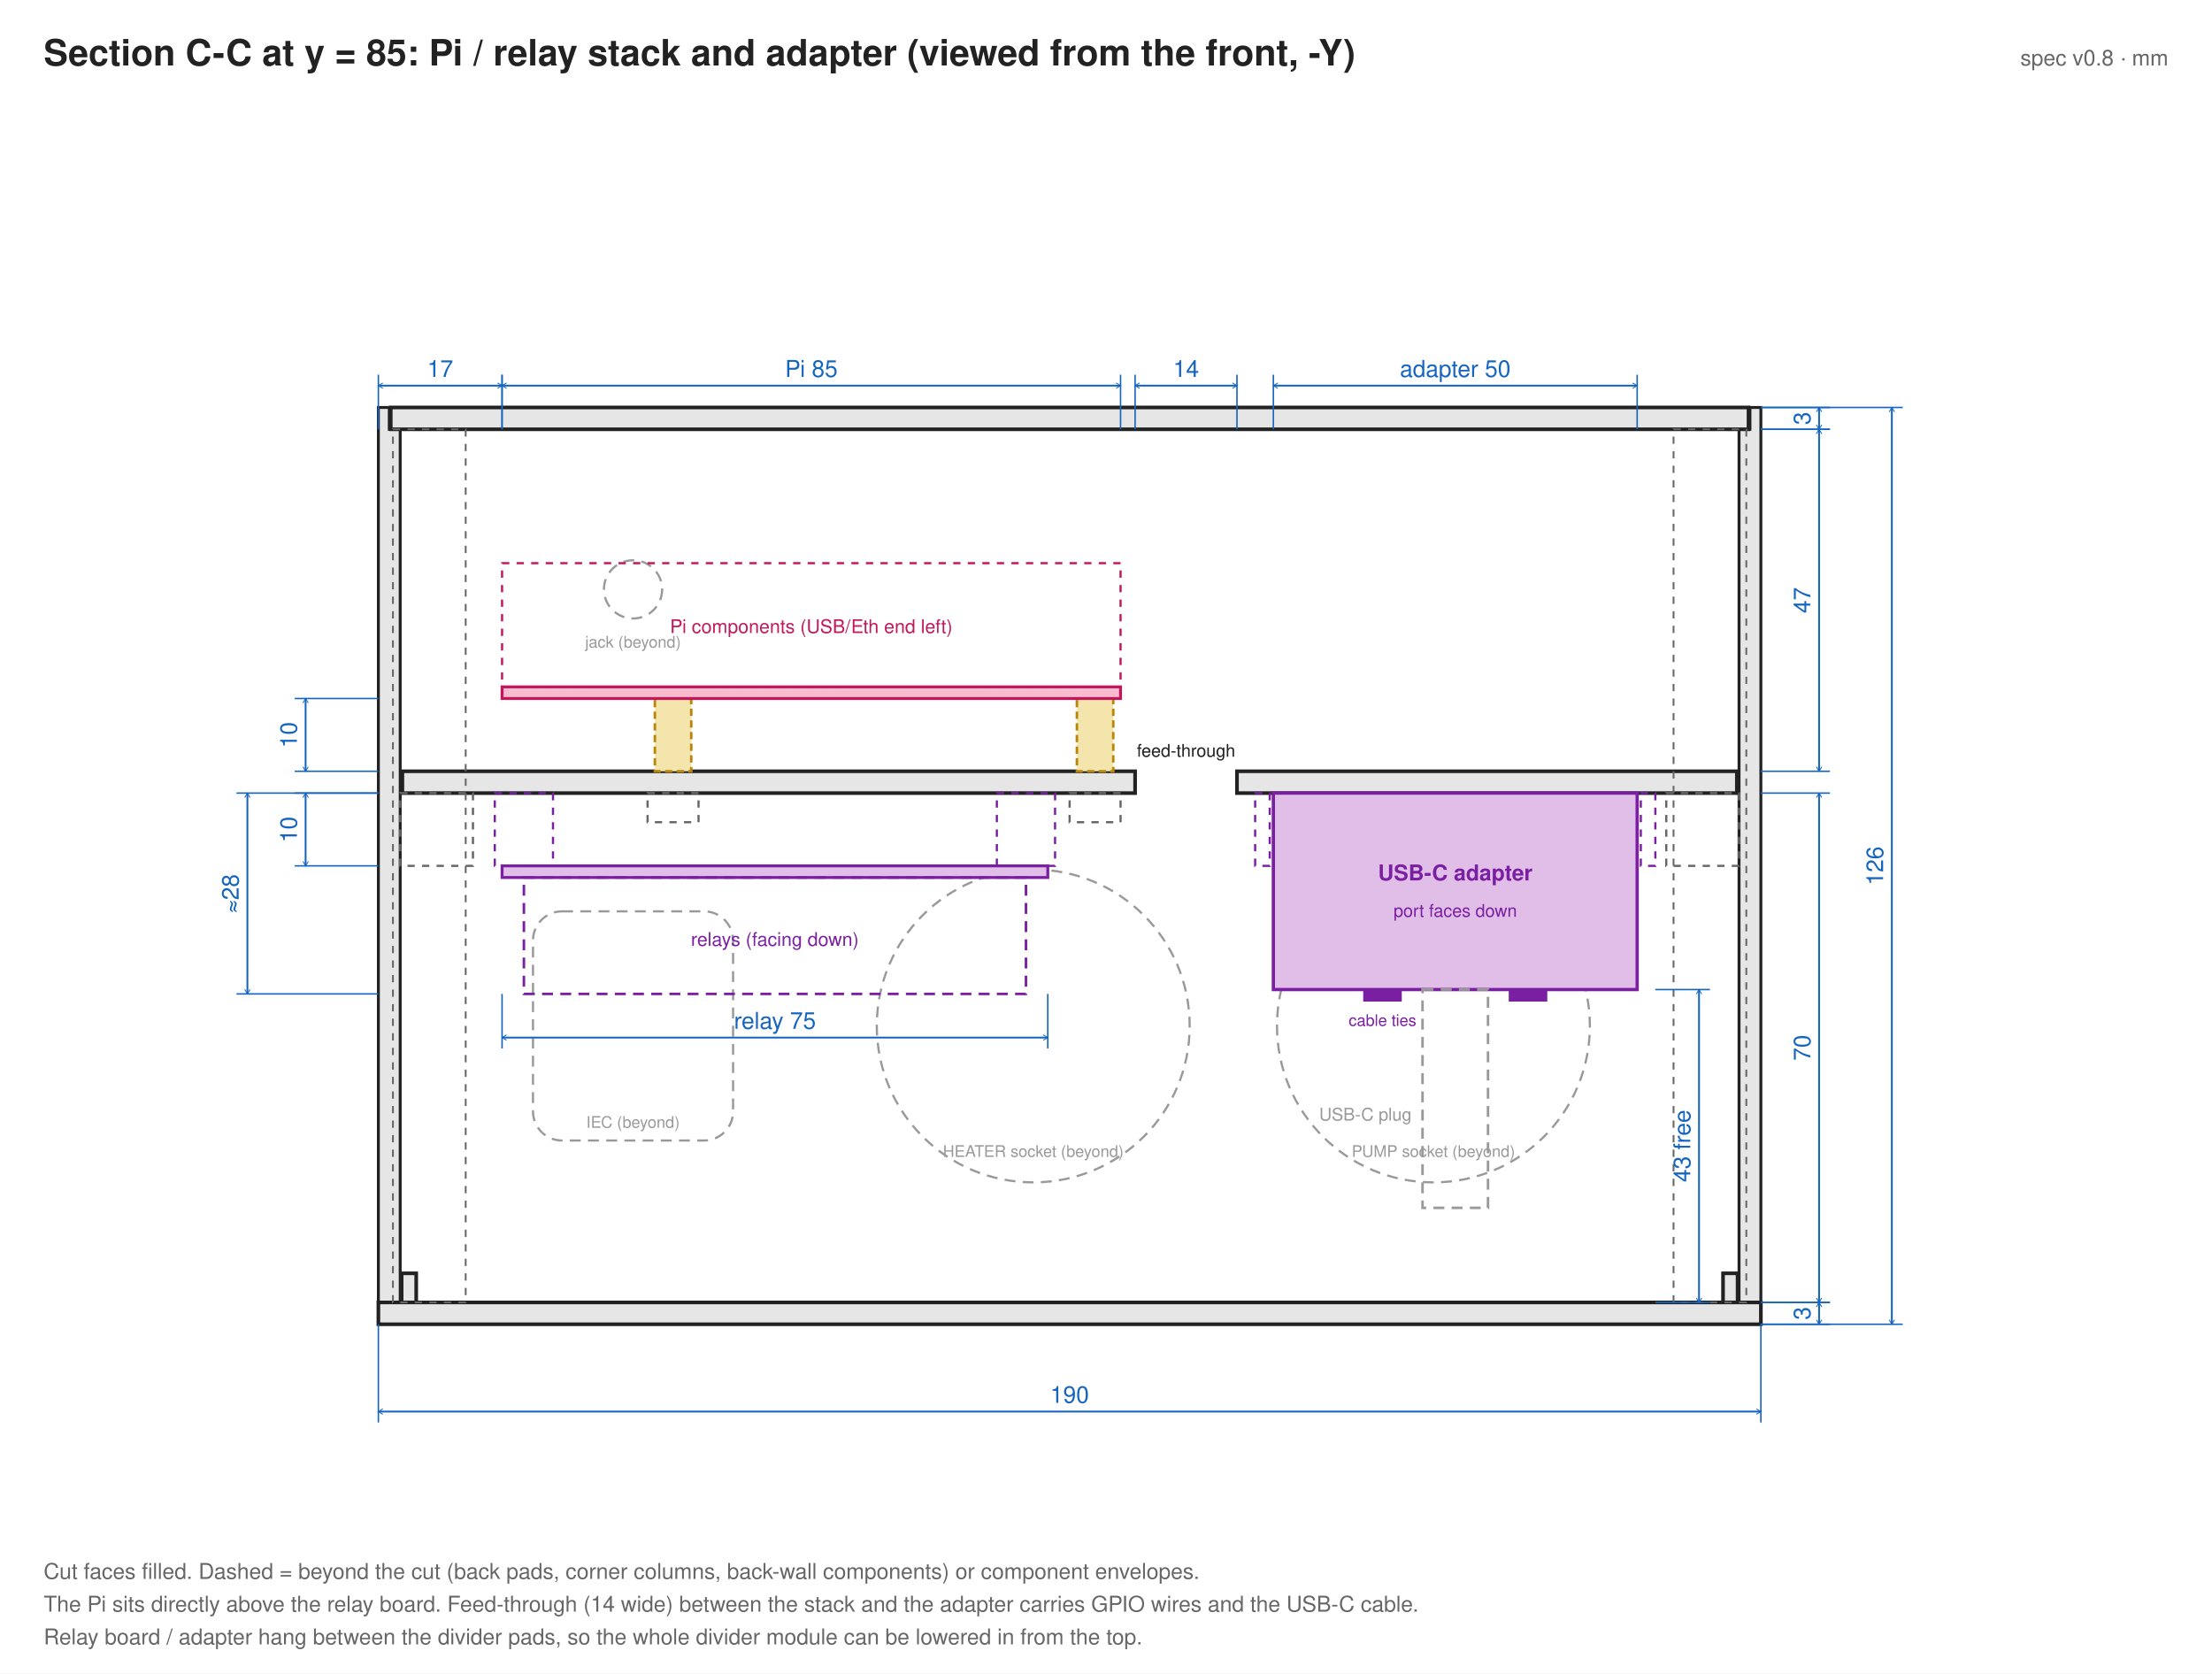
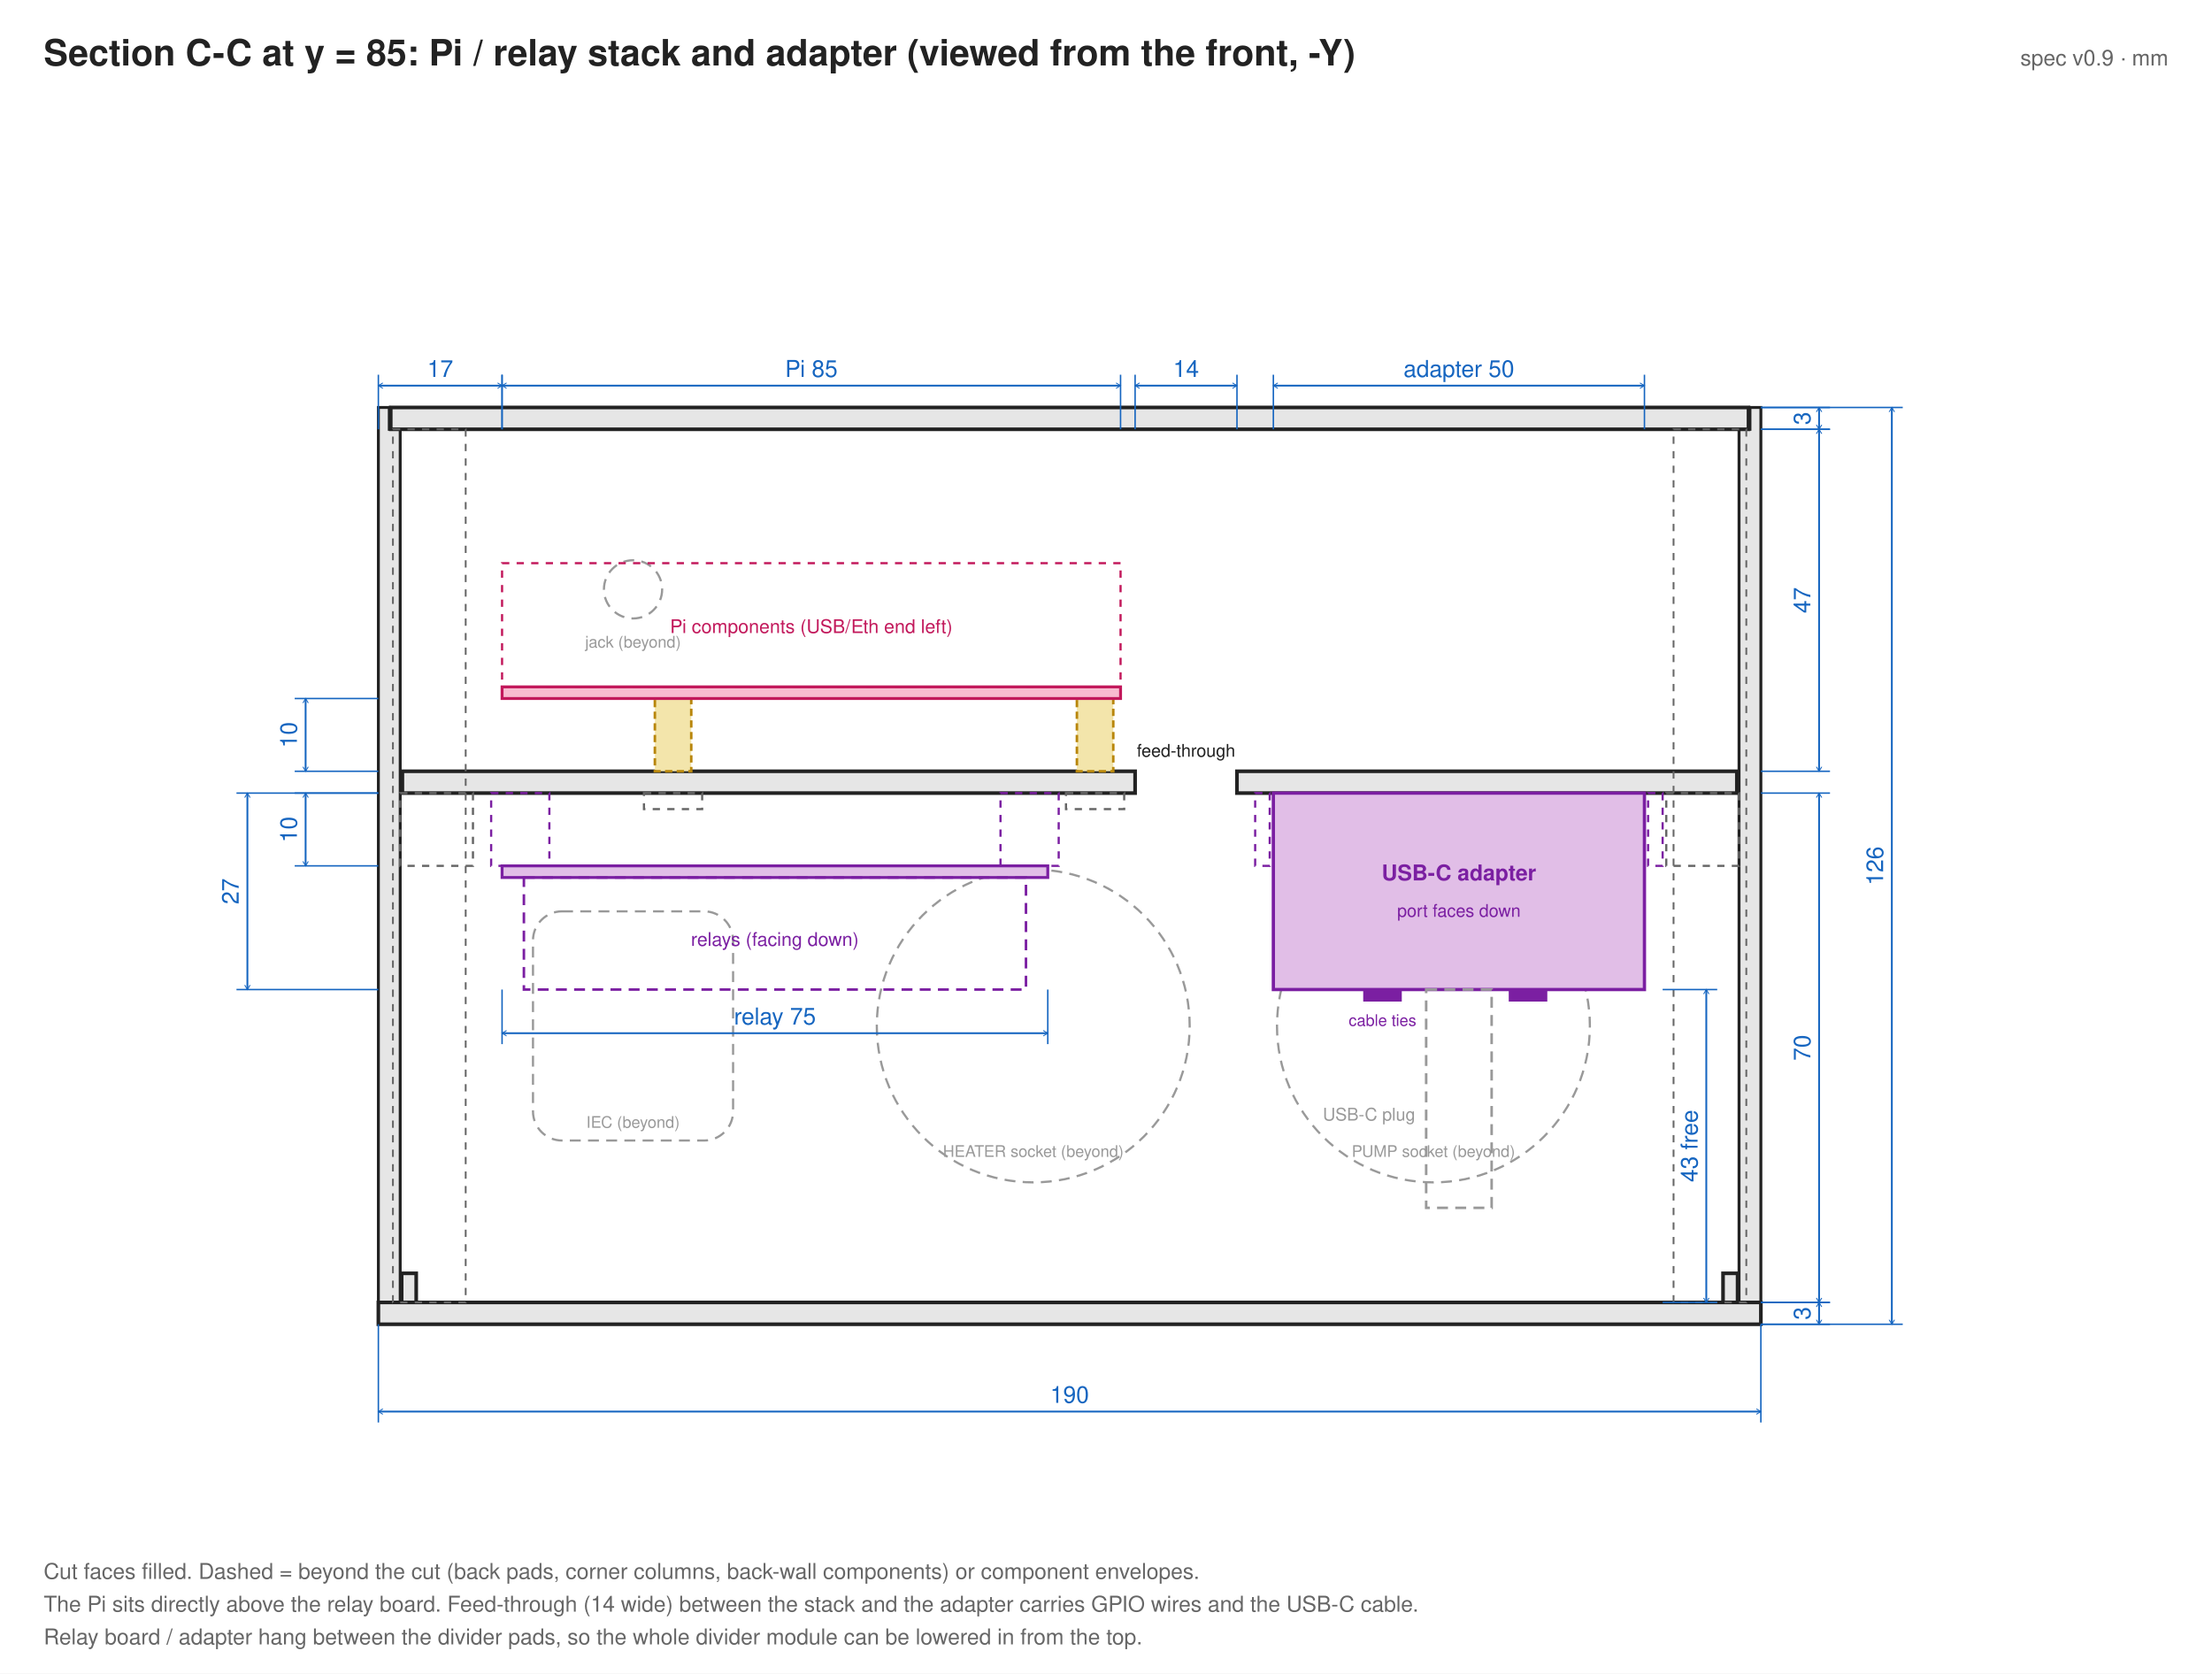
<svg xmlns="http://www.w3.org/2000/svg" width="912" height="690" viewBox="0 0 304.00 230.00">
  <defs>
    <marker id="a" viewBox="0 0 10 10" refX="5" refY="5" markerWidth="5" markerHeight="5" orient="auto-start-reverse">
      <path d="M0,2 L5,5 L0,8" fill="none" stroke="#1565c0" />
    </marker>
  </defs>
  <rect width="100%" height="100%" fill="#fff" />
  <text x="6" y="9" font-size="5" font-weight="bold" font-family="Helvetica, Arial, sans-serif" fill="#222">Section C-C at y = 85: Pi / relay stack and adapter (viewed from the front, -Y)</text>
-   <text x="298.00" y="9" font-size="3" text-anchor="end" fill="#666" font-family="Helvetica, Arial, sans-serif">spec v0.8 · mm</text>
+   <text x="298.00" y="9" font-size="3" text-anchor="end" fill="#666" font-family="Helvetica, Arial, sans-serif">spec v0.9 · mm</text>
  <polygon points="52.00,179.00 55.00,179.00 55.00,59.00 53.50,59.00 53.50,56.00 52.00,56.00" fill="#e6e6e6" stroke="#222" stroke-width="0.4" />
  <rect x="55.20" y="175.00" width="2.00" height="4.00" rx="0" fill="#e6e6e6" stroke="#222" stroke-width="0.5" />
  <polygon points="242.00,179.00 239.00,179.00 239.00,59.00 240.50,59.00 240.50,56.00 242.00,56.00" fill="#e6e6e6" stroke="#222" stroke-width="0.4" />
  <rect x="236.80" y="175.00" width="2.00" height="4.00" rx="0" fill="#e6e6e6" stroke="#222" stroke-width="0.5" />
  <rect x="52.00" y="179.00" width="190.00" height="3.00" rx="0" fill="#e6e6e6" stroke="#222" stroke-width="0.5" />
  <rect x="53.70" y="56.00" width="186.60" height="3.00" rx="0" fill="#e6e6e6" stroke="#222" stroke-width="0.5" />
  <line x1="242.00" y1="182.00" x2="251.50" y2="182.00" stroke="#1565c0" stroke-width="0.2" />
  <line x1="242.00" y1="179.00" x2="251.50" y2="179.00" stroke="#1565c0" stroke-width="0.2" />
  <line x1="250.00" y1="182.00" x2="250.00" y2="179.00" stroke="#1565c0" stroke-width="0.25" marker-start="url(#a)" marker-end="url(#a)" />
  <text x="248.80" y="180.50" font-size="3.2" fill="#1565c0" text-anchor="middle" font-weight="normal" font-family="Helvetica, Arial, sans-serif" transform="rotate(-90 248.80 180.50)">3</text>
  <line x1="242.00" y1="179.00" x2="251.50" y2="179.00" stroke="#1565c0" stroke-width="0.2" />
  <line x1="242.00" y1="109.00" x2="251.50" y2="109.00" stroke="#1565c0" stroke-width="0.2" />
  <line x1="250.00" y1="179.00" x2="250.00" y2="109.00" stroke="#1565c0" stroke-width="0.25" marker-start="url(#a)" marker-end="url(#a)" />
  <text x="248.80" y="144.00" font-size="3.2" fill="#1565c0" text-anchor="middle" font-weight="normal" font-family="Helvetica, Arial, sans-serif" transform="rotate(-90 248.80 144.00)">70</text>
  <line x1="242.00" y1="106.00" x2="251.50" y2="106.00" stroke="#1565c0" stroke-width="0.2" />
  <line x1="242.00" y1="59.00" x2="251.50" y2="59.00" stroke="#1565c0" stroke-width="0.2" />
  <line x1="250.00" y1="106.00" x2="250.00" y2="59.00" stroke="#1565c0" stroke-width="0.25" marker-start="url(#a)" marker-end="url(#a)" />
  <text x="248.80" y="82.50" font-size="3.2" fill="#1565c0" text-anchor="middle" font-weight="normal" font-family="Helvetica, Arial, sans-serif" transform="rotate(-90 248.80 82.50)">47</text>
  <line x1="242.00" y1="59.00" x2="251.50" y2="59.00" stroke="#1565c0" stroke-width="0.2" />
  <line x1="242.00" y1="56.00" x2="251.50" y2="56.00" stroke="#1565c0" stroke-width="0.2" />
  <line x1="250.00" y1="59.00" x2="250.00" y2="56.00" stroke="#1565c0" stroke-width="0.25" marker-start="url(#a)" marker-end="url(#a)" />
  <text x="248.80" y="57.50" font-size="3.2" fill="#1565c0" text-anchor="middle" font-weight="normal" font-family="Helvetica, Arial, sans-serif" transform="rotate(-90 248.80 57.50)">3</text>
  <line x1="242.00" y1="182.00" x2="261.50" y2="182.00" stroke="#1565c0" stroke-width="0.2" />
  <line x1="242.00" y1="56.00" x2="261.50" y2="56.00" stroke="#1565c0" stroke-width="0.2" />
  <line x1="260.00" y1="182.00" x2="260.00" y2="56.00" stroke="#1565c0" stroke-width="0.25" marker-start="url(#a)" marker-end="url(#a)" />
  <text x="258.80" y="119.00" font-size="3.2" fill="#1565c0" text-anchor="middle" font-weight="normal" font-family="Helvetica, Arial, sans-serif" transform="rotate(-90 258.80 119.00)">126</text>
  <line x1="52.00" y1="182.00" x2="52.00" y2="195.50" stroke="#1565c0" stroke-width="0.2" />
  <line x1="242.00" y1="182.00" x2="242.00" y2="195.50" stroke="#1565c0" stroke-width="0.2" />
  <line x1="52.00" y1="194.00" x2="242.00" y2="194.00" stroke="#1565c0" stroke-width="0.25" marker-start="url(#a)" marker-end="url(#a)" />
  <text x="147.00" y="192.80" font-size="3.2" fill="#1565c0" text-anchor="middle" font-weight="normal" font-family="Helvetica, Arial, sans-serif">190</text>
  <rect x="55.30" y="106.00" width="100.70" height="3.00" rx="0" fill="#e6e6e6" stroke="#222" stroke-width="0.5" />
  <rect x="170.00" y="106.00" width="68.70" height="3.00" rx="0" fill="#e6e6e6" stroke="#222" stroke-width="0.5" />
  <text x="163.00" y="104.00" font-size="2.4" fill="#222" text-anchor="middle" font-weight="normal" font-family="Helvetica, Arial, sans-serif">feed-through</text>
  <rect x="55.00" y="109.00" width="10.00" height="10.00" rx="0" fill="none" stroke="#666" stroke-width="0.3" stroke-dasharray="1 1" />
  <rect x="229.00" y="109.00" width="10.00" height="10.00" rx="0" fill="none" stroke="#666" stroke-width="0.3" stroke-dasharray="1 1" />
  <rect x="54.00" y="59.00" width="10.00" height="120.00" rx="0" fill="none" stroke="#666" stroke-width="0.25" stroke-dasharray="1 1" />
  <rect x="230.00" y="59.00" width="10.00" height="120.00" rx="0" fill="none" stroke="#666" stroke-width="0.25" stroke-dasharray="1 1" />
  <rect x="120.50" y="119.50" width="43.00" height="43.00" rx="21.5" fill="none" stroke="#999" stroke-width="0.3" stroke-dasharray="1.5 1" />
  <text x="142.00" y="159.00" font-size="2.2" fill="#999" text-anchor="middle" font-weight="normal" font-family="Helvetica, Arial, sans-serif">HEATER socket (beyond)</text>
  <rect x="175.50" y="119.50" width="43.00" height="43.00" rx="21.5" fill="none" stroke="#999" stroke-width="0.3" stroke-dasharray="1.5 1" />
  <text x="197.00" y="159.00" font-size="2.2" fill="#999" text-anchor="middle" font-weight="normal" font-family="Helvetica, Arial, sans-serif">PUMP socket (beyond)</text>
  <rect x="73.25" y="125.25" width="27.50" height="31.50" rx="4" fill="none" stroke="#999" stroke-width="0.3" stroke-dasharray="1.5 1" />
  <text x="87.00" y="155.00" font-size="2.2" fill="#999" text-anchor="middle" font-weight="normal" font-family="Helvetica, Arial, sans-serif">IEC (beyond)</text>
  <circle cx="87.00" cy="81.00" r="4" fill="none" stroke="#999" stroke-width="0.3" stroke-dasharray="1.5 1" />
  <text x="87.00" y="89.00" font-size="2.2" fill="#999" text-anchor="middle" font-weight="normal" font-family="Helvetica, Arial, sans-serif">jack (beyond)</text>
  <rect x="90.00" y="96.00" width="5.00" height="10.00" rx="0" fill="#f3e5ab" stroke="#b8860b" stroke-width="0.35" stroke-dasharray="1 0.6" />
-   <rect x="89.00" y="109.00" width="7.00" height="4.00" rx="0" fill="none" stroke="#666" stroke-width="0.3" stroke-dasharray="1 1" />
+   <rect x="88.50" y="109.00" width="8.00" height="2.20" rx="0" fill="none" stroke="#666" stroke-width="0.3" stroke-dasharray="1 1" />
  <rect x="148.00" y="96.00" width="5.00" height="10.00" rx="0" fill="#f3e5ab" stroke="#b8860b" stroke-width="0.35" stroke-dasharray="1 0.6" />
-   <rect x="147.00" y="109.00" width="7.00" height="4.00" rx="0" fill="none" stroke="#666" stroke-width="0.3" stroke-dasharray="1 1" />
+   <rect x="146.50" y="109.00" width="8.00" height="2.20" rx="0" fill="none" stroke="#666" stroke-width="0.3" stroke-dasharray="1 1" />
  <rect x="69.00" y="94.40" width="85.00" height="1.60" rx="0" fill="#f8bbd0" stroke="#c2185b" stroke-width="0.4" />
  <rect x="69.00" y="77.40" width="85.00" height="17.00" rx="0" fill="none" stroke="#c2185b" stroke-width="0.3" stroke-dasharray="1 1" />
  <text x="111.50" y="87.00" font-size="2.6" fill="#c2185b" text-anchor="middle" font-weight="normal" font-family="Helvetica, Arial, sans-serif">Pi components (USB/Eth end left)</text>
-   <rect x="68.00" y="109.00" width="8.00" height="10.00" rx="0" fill="none" stroke="#7b1fa2" stroke-width="0.3" stroke-dasharray="1 1" />
-   <rect x="137.00" y="109.00" width="8.00" height="10.00" rx="0" fill="none" stroke="#7b1fa2" stroke-width="0.3" stroke-dasharray="1 1" />
+   <rect x="67.50" y="109.00" width="8.00" height="10.00" rx="0" fill="none" stroke="#7b1fa2" stroke-width="0.3" stroke-dasharray="1 1" />
+   <rect x="137.50" y="109.00" width="8.00" height="10.00" rx="0" fill="none" stroke="#7b1fa2" stroke-width="0.3" stroke-dasharray="1 1" />
  <rect x="69.00" y="119.00" width="75.00" height="1.60" rx="0" fill="#e1bee7" stroke="#7b1fa2" stroke-width="0.4" />
-   <rect x="72.00" y="120.60" width="69.00" height="16.00" rx="0" fill="none" stroke="#7b1fa2" stroke-width="0.35" stroke-dasharray="1.5 1" />
+   <rect x="72.00" y="120.60" width="69.00" height="15.40" rx="0" fill="none" stroke="#7b1fa2" stroke-width="0.35" stroke-dasharray="1.5 1" />
  <text x="106.50" y="130.00" font-size="2.6" fill="#7b1fa2" text-anchor="middle" font-weight="normal" font-family="Helvetica, Arial, sans-serif">relays (facing down)</text>
  <rect x="172.50" y="109.00" width="2.00" height="10.00" rx="0" fill="none" stroke="#7b1fa2" stroke-width="0.3" stroke-dasharray="1 1" />
-   <rect x="225.50" y="109.00" width="2.00" height="10.00" rx="0" fill="none" stroke="#7b1fa2" stroke-width="0.3" stroke-dasharray="1 1" />
-   <rect x="175.00" y="109.00" width="50.00" height="27.00" rx="0" fill="#e1bee7" stroke="#7b1fa2" stroke-width="0.45" />
-   <text x="200.00" y="121.00" font-size="3" fill="#7b1fa2" text-anchor="middle" font-weight="bold" font-family="Helvetica, Arial, sans-serif">USB-C adapter</text>
-   <text x="200.00" y="126.00" font-size="2.4" fill="#7b1fa2" text-anchor="middle" font-weight="normal" font-family="Helvetica, Arial, sans-serif">port faces down</text>
+   <rect x="226.50" y="109.00" width="2.00" height="10.00" rx="0" fill="none" stroke="#7b1fa2" stroke-width="0.3" stroke-dasharray="1 1" />
+   <rect x="175.00" y="109.00" width="51.00" height="27.00" rx="0" fill="#e1bee7" stroke="#7b1fa2" stroke-width="0.45" />
+   <text x="200.50" y="121.00" font-size="3" fill="#7b1fa2" text-anchor="middle" font-weight="bold" font-family="Helvetica, Arial, sans-serif">USB-C adapter</text>
+   <text x="200.50" y="126.00" font-size="2.4" fill="#7b1fa2" text-anchor="middle" font-weight="normal" font-family="Helvetica, Arial, sans-serif">port faces down</text>
  <rect x="187.50" y="136.00" width="5.00" height="1.50" rx="0" fill="#7b1fa2" stroke="#7b1fa2" stroke-width="0.3" />
  <rect x="207.50" y="136.00" width="5.00" height="1.50" rx="0" fill="#7b1fa2" stroke="#7b1fa2" stroke-width="0.3" />
  <text x="190.00" y="141.00" font-size="2.2" fill="#7b1fa2" text-anchor="middle" font-weight="normal" font-family="Helvetica, Arial, sans-serif">cable ties</text>
-   <rect x="195.50" y="136.00" width="9.00" height="30.00" rx="0" fill="none" stroke="#999" stroke-width="0.35" stroke-dasharray="1.5 1" />
-   <text x="194.00" y="154.00" font-size="2.4" fill="#999" text-anchor="end" font-weight="normal" font-family="Helvetica, Arial, sans-serif">USB-C plug</text>
+   <rect x="196.00" y="136.00" width="9.00" height="30.00" rx="0" fill="none" stroke="#999" stroke-width="0.35" stroke-dasharray="1.5 1" />
+   <text x="194.50" y="154.00" font-size="2.4" fill="#999" text-anchor="end" font-weight="normal" font-family="Helvetica, Arial, sans-serif">USB-C plug</text>
  <line x1="52.00" y1="59.00" x2="52.00" y2="51.50" stroke="#1565c0" stroke-width="0.2" />
  <line x1="69.00" y1="59.00" x2="69.00" y2="51.50" stroke="#1565c0" stroke-width="0.2" />
  <line x1="52.00" y1="53.00" x2="69.00" y2="53.00" stroke="#1565c0" stroke-width="0.25" marker-start="url(#a)" marker-end="url(#a)" />
  <text x="60.50" y="51.80" font-size="3.2" fill="#1565c0" text-anchor="middle" font-weight="normal" font-family="Helvetica, Arial, sans-serif">17</text>
  <line x1="69.00" y1="59.00" x2="69.00" y2="51.50" stroke="#1565c0" stroke-width="0.2" />
  <line x1="154.00" y1="59.00" x2="154.00" y2="51.50" stroke="#1565c0" stroke-width="0.2" />
  <line x1="69.00" y1="53.00" x2="154.00" y2="53.00" stroke="#1565c0" stroke-width="0.25" marker-start="url(#a)" marker-end="url(#a)" />
  <text x="111.50" y="51.80" font-size="3.2" fill="#1565c0" text-anchor="middle" font-weight="normal" font-family="Helvetica, Arial, sans-serif">Pi 85</text>
  <line x1="156.00" y1="59.00" x2="156.00" y2="51.50" stroke="#1565c0" stroke-width="0.2" />
  <line x1="170.00" y1="59.00" x2="170.00" y2="51.50" stroke="#1565c0" stroke-width="0.2" />
  <line x1="156.00" y1="53.00" x2="170.00" y2="53.00" stroke="#1565c0" stroke-width="0.25" marker-start="url(#a)" marker-end="url(#a)" />
  <text x="163.00" y="51.80" font-size="3.2" fill="#1565c0" text-anchor="middle" font-weight="normal" font-family="Helvetica, Arial, sans-serif">14</text>
  <line x1="175.00" y1="59.00" x2="175.00" y2="51.50" stroke="#1565c0" stroke-width="0.2" />
-   <line x1="225.00" y1="59.00" x2="225.00" y2="51.50" stroke="#1565c0" stroke-width="0.2" />
-   <line x1="175.00" y1="53.00" x2="225.00" y2="53.00" stroke="#1565c0" stroke-width="0.25" marker-start="url(#a)" marker-end="url(#a)" />
-   <text x="200.00" y="51.80" font-size="3.2" fill="#1565c0" text-anchor="middle" font-weight="normal" font-family="Helvetica, Arial, sans-serif">adapter 50</text>
-   <line x1="69.00" y1="136.60" x2="69.00" y2="144.10" stroke="#1565c0" stroke-width="0.2" />
-   <line x1="144.00" y1="136.60" x2="144.00" y2="144.10" stroke="#1565c0" stroke-width="0.2" />
-   <line x1="69.00" y1="142.60" x2="144.00" y2="142.60" stroke="#1565c0" stroke-width="0.25" marker-start="url(#a)" marker-end="url(#a)" />
-   <text x="106.50" y="141.40" font-size="3.2" fill="#1565c0" text-anchor="middle" font-weight="normal" font-family="Helvetica, Arial, sans-serif">relay 75</text>
+   <line x1="226.00" y1="59.00" x2="226.00" y2="51.50" stroke="#1565c0" stroke-width="0.2" />
+   <line x1="175.00" y1="53.00" x2="226.00" y2="53.00" stroke="#1565c0" stroke-width="0.25" marker-start="url(#a)" marker-end="url(#a)" />
+   <text x="200.50" y="51.80" font-size="3.2" fill="#1565c0" text-anchor="middle" font-weight="normal" font-family="Helvetica, Arial, sans-serif">adapter 50</text>
+   <line x1="69.00" y1="136.00" x2="69.00" y2="143.50" stroke="#1565c0" stroke-width="0.2" />
+   <line x1="144.00" y1="136.00" x2="144.00" y2="143.50" stroke="#1565c0" stroke-width="0.2" />
+   <line x1="69.00" y1="142.00" x2="144.00" y2="142.00" stroke="#1565c0" stroke-width="0.25" marker-start="url(#a)" marker-end="url(#a)" />
+   <text x="106.50" y="140.80" font-size="3.2" fill="#1565c0" text-anchor="middle" font-weight="normal" font-family="Helvetica, Arial, sans-serif">relay 75</text>
  <line x1="52.00" y1="106.00" x2="40.50" y2="106.00" stroke="#1565c0" stroke-width="0.2" />
  <line x1="52.00" y1="96.00" x2="40.50" y2="96.00" stroke="#1565c0" stroke-width="0.2" />
  <line x1="42.00" y1="106.00" x2="42.00" y2="96.00" stroke="#1565c0" stroke-width="0.25" marker-start="url(#a)" marker-end="url(#a)" />
  <text x="40.80" y="101.00" font-size="3.2" fill="#1565c0" text-anchor="middle" font-weight="normal" font-family="Helvetica, Arial, sans-serif" transform="rotate(-90 40.80 101.00)">10</text>
  <line x1="52.00" y1="119.00" x2="40.50" y2="119.00" stroke="#1565c0" stroke-width="0.2" />
  <line x1="52.00" y1="109.00" x2="40.50" y2="109.00" stroke="#1565c0" stroke-width="0.2" />
  <line x1="42.00" y1="119.00" x2="42.00" y2="109.00" stroke="#1565c0" stroke-width="0.25" marker-start="url(#a)" marker-end="url(#a)" />
  <text x="40.80" y="114.00" font-size="3.2" fill="#1565c0" text-anchor="middle" font-weight="normal" font-family="Helvetica, Arial, sans-serif" transform="rotate(-90 40.80 114.00)">10</text>
-   <line x1="52.00" y1="136.60" x2="32.50" y2="136.60" stroke="#1565c0" stroke-width="0.2" />
+   <line x1="52.00" y1="136.00" x2="32.50" y2="136.00" stroke="#1565c0" stroke-width="0.2" />
  <line x1="52.00" y1="109.00" x2="32.50" y2="109.00" stroke="#1565c0" stroke-width="0.2" />
-   <line x1="34.00" y1="136.60" x2="34.00" y2="109.00" stroke="#1565c0" stroke-width="0.25" marker-start="url(#a)" marker-end="url(#a)" />
-   <text x="32.80" y="122.80" font-size="3.2" fill="#1565c0" text-anchor="middle" font-weight="normal" font-family="Helvetica, Arial, sans-serif" transform="rotate(-90 32.80 122.80)">≈28</text>
-   <line x1="227.50" y1="179.00" x2="235.00" y2="179.00" stroke="#1565c0" stroke-width="0.2" />
-   <line x1="227.50" y1="136.00" x2="235.00" y2="136.00" stroke="#1565c0" stroke-width="0.2" />
-   <line x1="233.50" y1="179.00" x2="233.50" y2="136.00" stroke="#1565c0" stroke-width="0.25" marker-start="url(#a)" marker-end="url(#a)" />
-   <text x="232.30" y="157.50" font-size="3.2" fill="#1565c0" text-anchor="middle" font-weight="normal" font-family="Helvetica, Arial, sans-serif" transform="rotate(-90 232.30 157.50)">43 free</text>
+   <line x1="34.00" y1="136.00" x2="34.00" y2="109.00" stroke="#1565c0" stroke-width="0.25" marker-start="url(#a)" marker-end="url(#a)" />
+   <text x="32.80" y="122.50" font-size="3.2" fill="#1565c0" text-anchor="middle" font-weight="normal" font-family="Helvetica, Arial, sans-serif" transform="rotate(-90 32.80 122.50)">27</text>
+   <line x1="228.50" y1="179.00" x2="236.00" y2="179.00" stroke="#1565c0" stroke-width="0.2" />
+   <line x1="228.50" y1="136.00" x2="236.00" y2="136.00" stroke="#1565c0" stroke-width="0.2" />
+   <line x1="234.50" y1="179.00" x2="234.50" y2="136.00" stroke="#1565c0" stroke-width="0.25" marker-start="url(#a)" marker-end="url(#a)" />
+   <text x="233.30" y="157.50" font-size="3.2" fill="#1565c0" text-anchor="middle" font-weight="normal" font-family="Helvetica, Arial, sans-serif" transform="rotate(-90 233.30 157.50)">43 free</text>
  <text x="6" y="226.00" font-size="3" fill="#666" font-family="Helvetica, Arial, sans-serif">Relay board / adapter hang between the divider pads, so the whole divider module can be lowered in from the top.</text>
  <text x="6" y="221.50" font-size="3" fill="#666" font-family="Helvetica, Arial, sans-serif">The Pi sits directly above the relay board. Feed-through (14 wide) between the stack and the adapter carries GPIO wires and the USB-C cable.</text>
  <text x="6" y="217.00" font-size="3" fill="#666" font-family="Helvetica, Arial, sans-serif">Cut faces filled. Dashed = beyond the cut (back pads, corner columns, back-wall components) or component envelopes.</text>
</svg>
